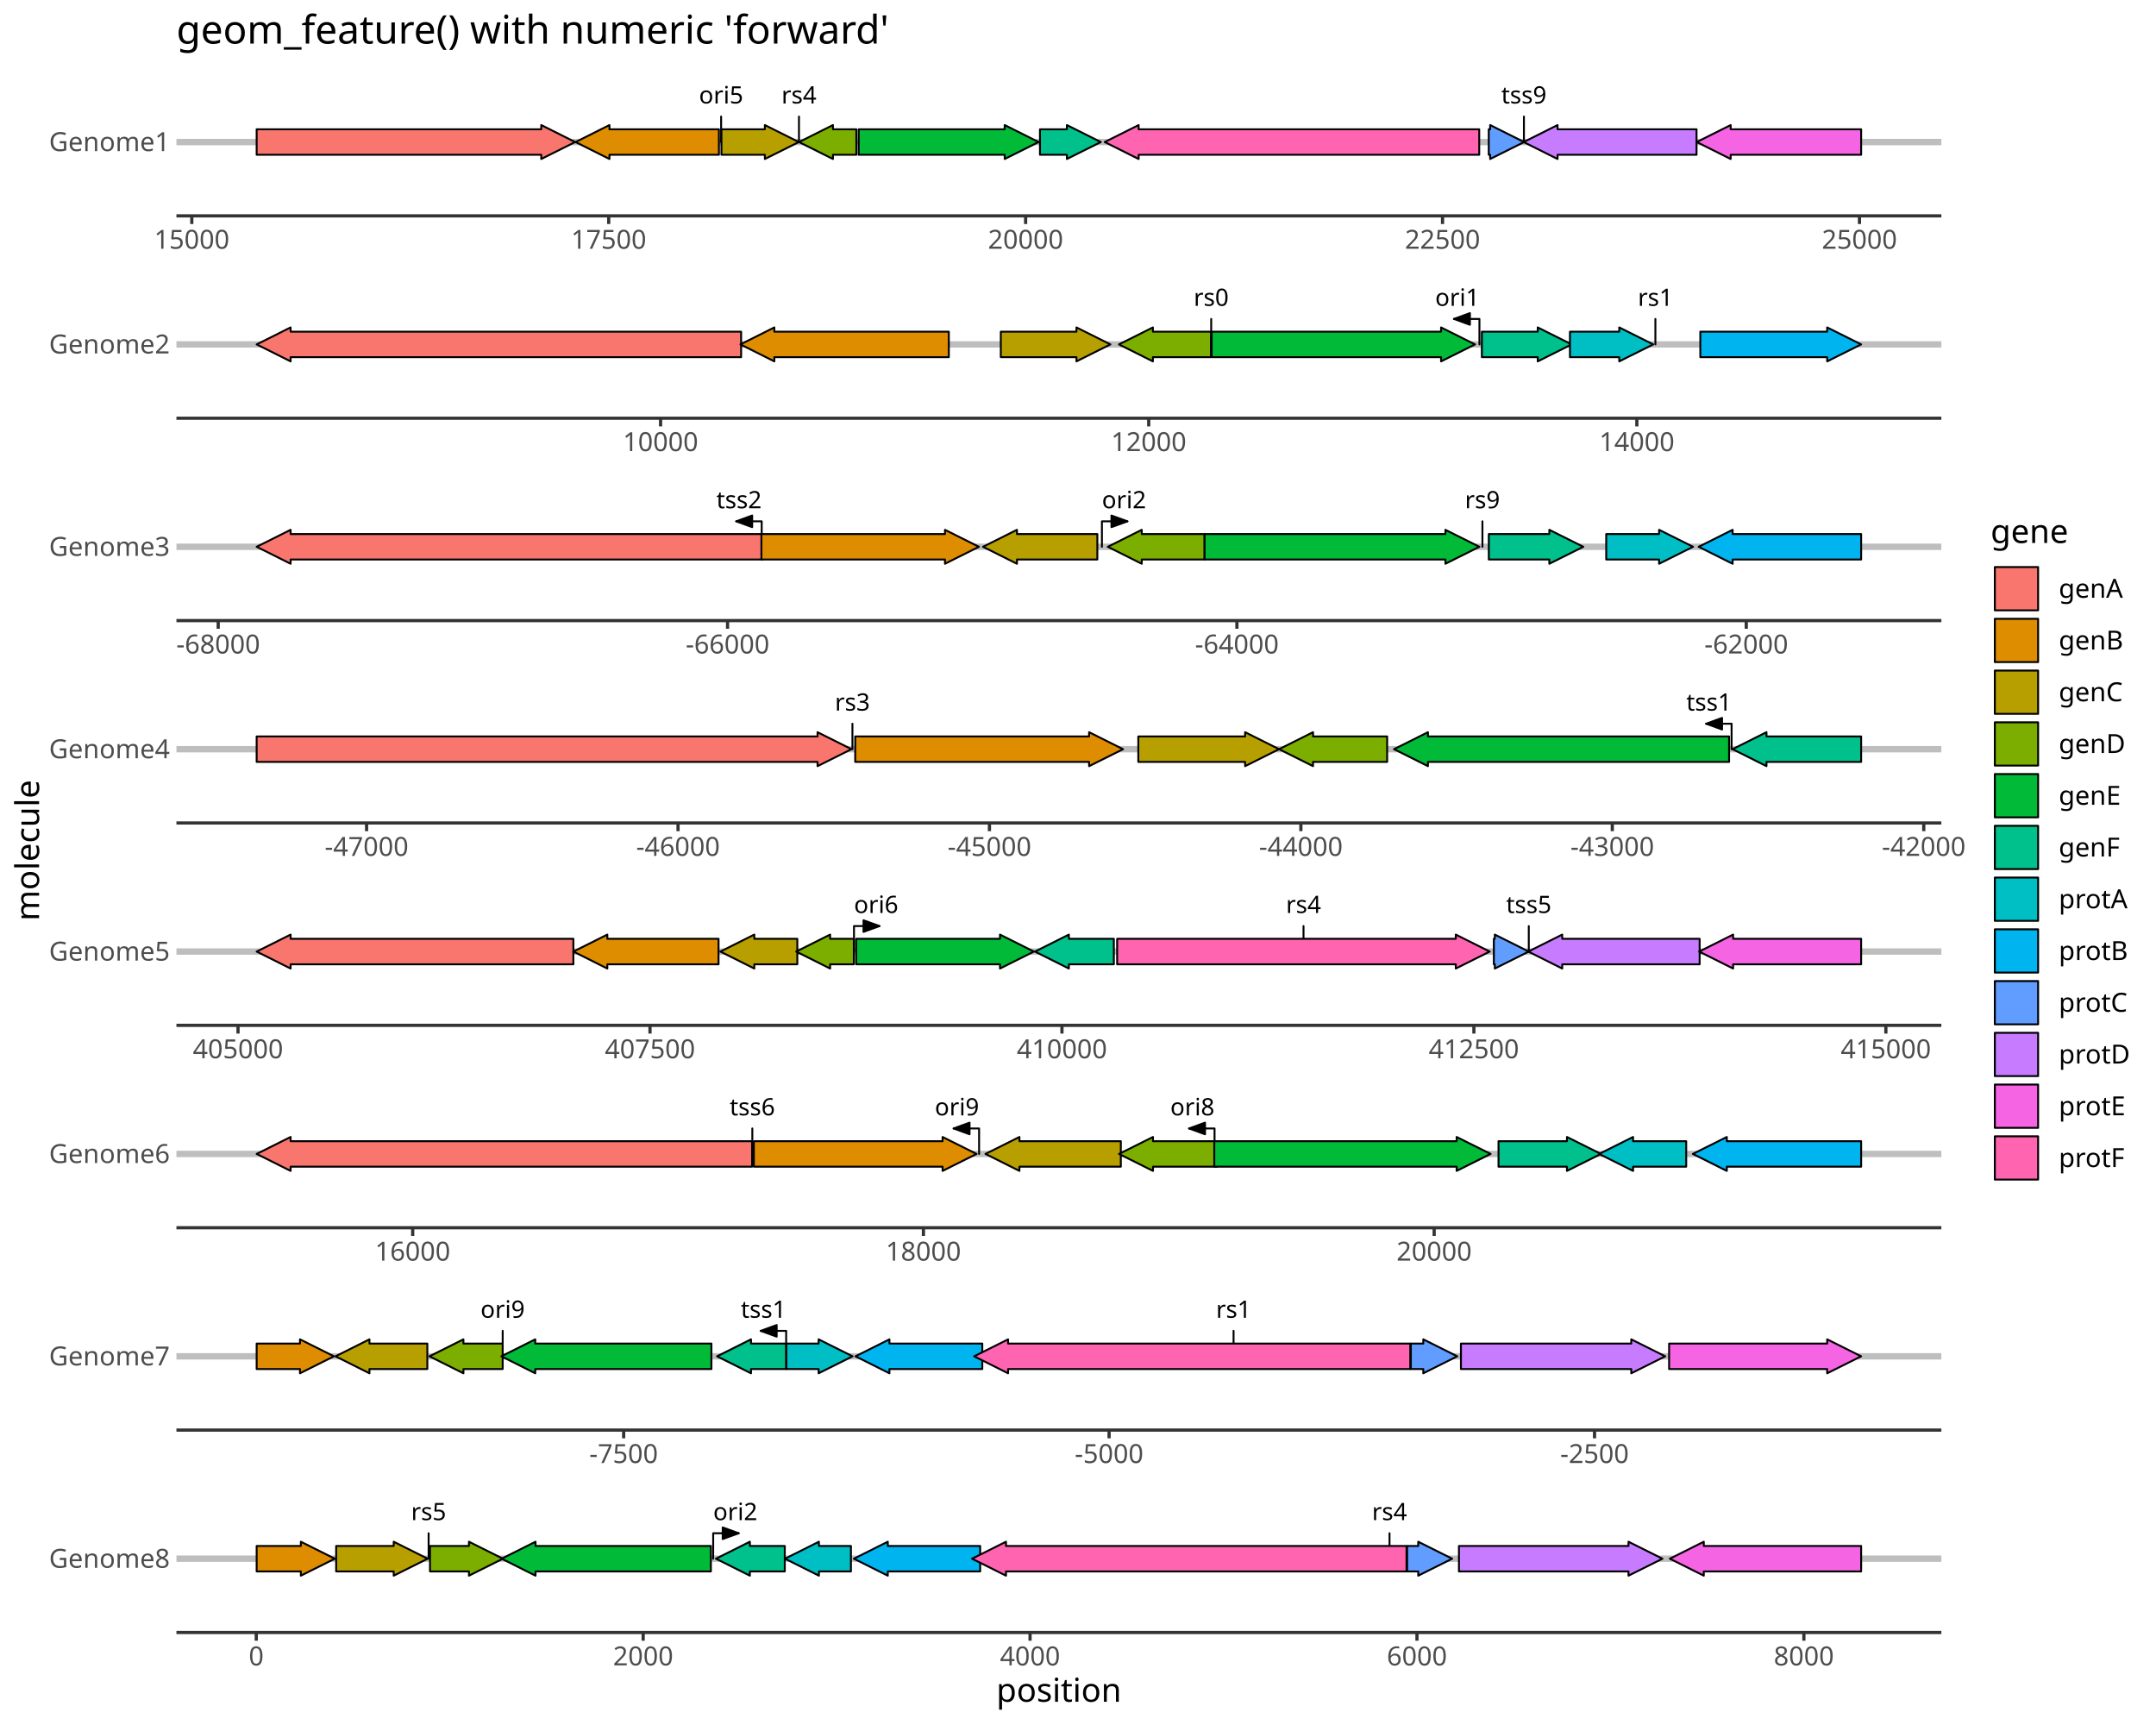
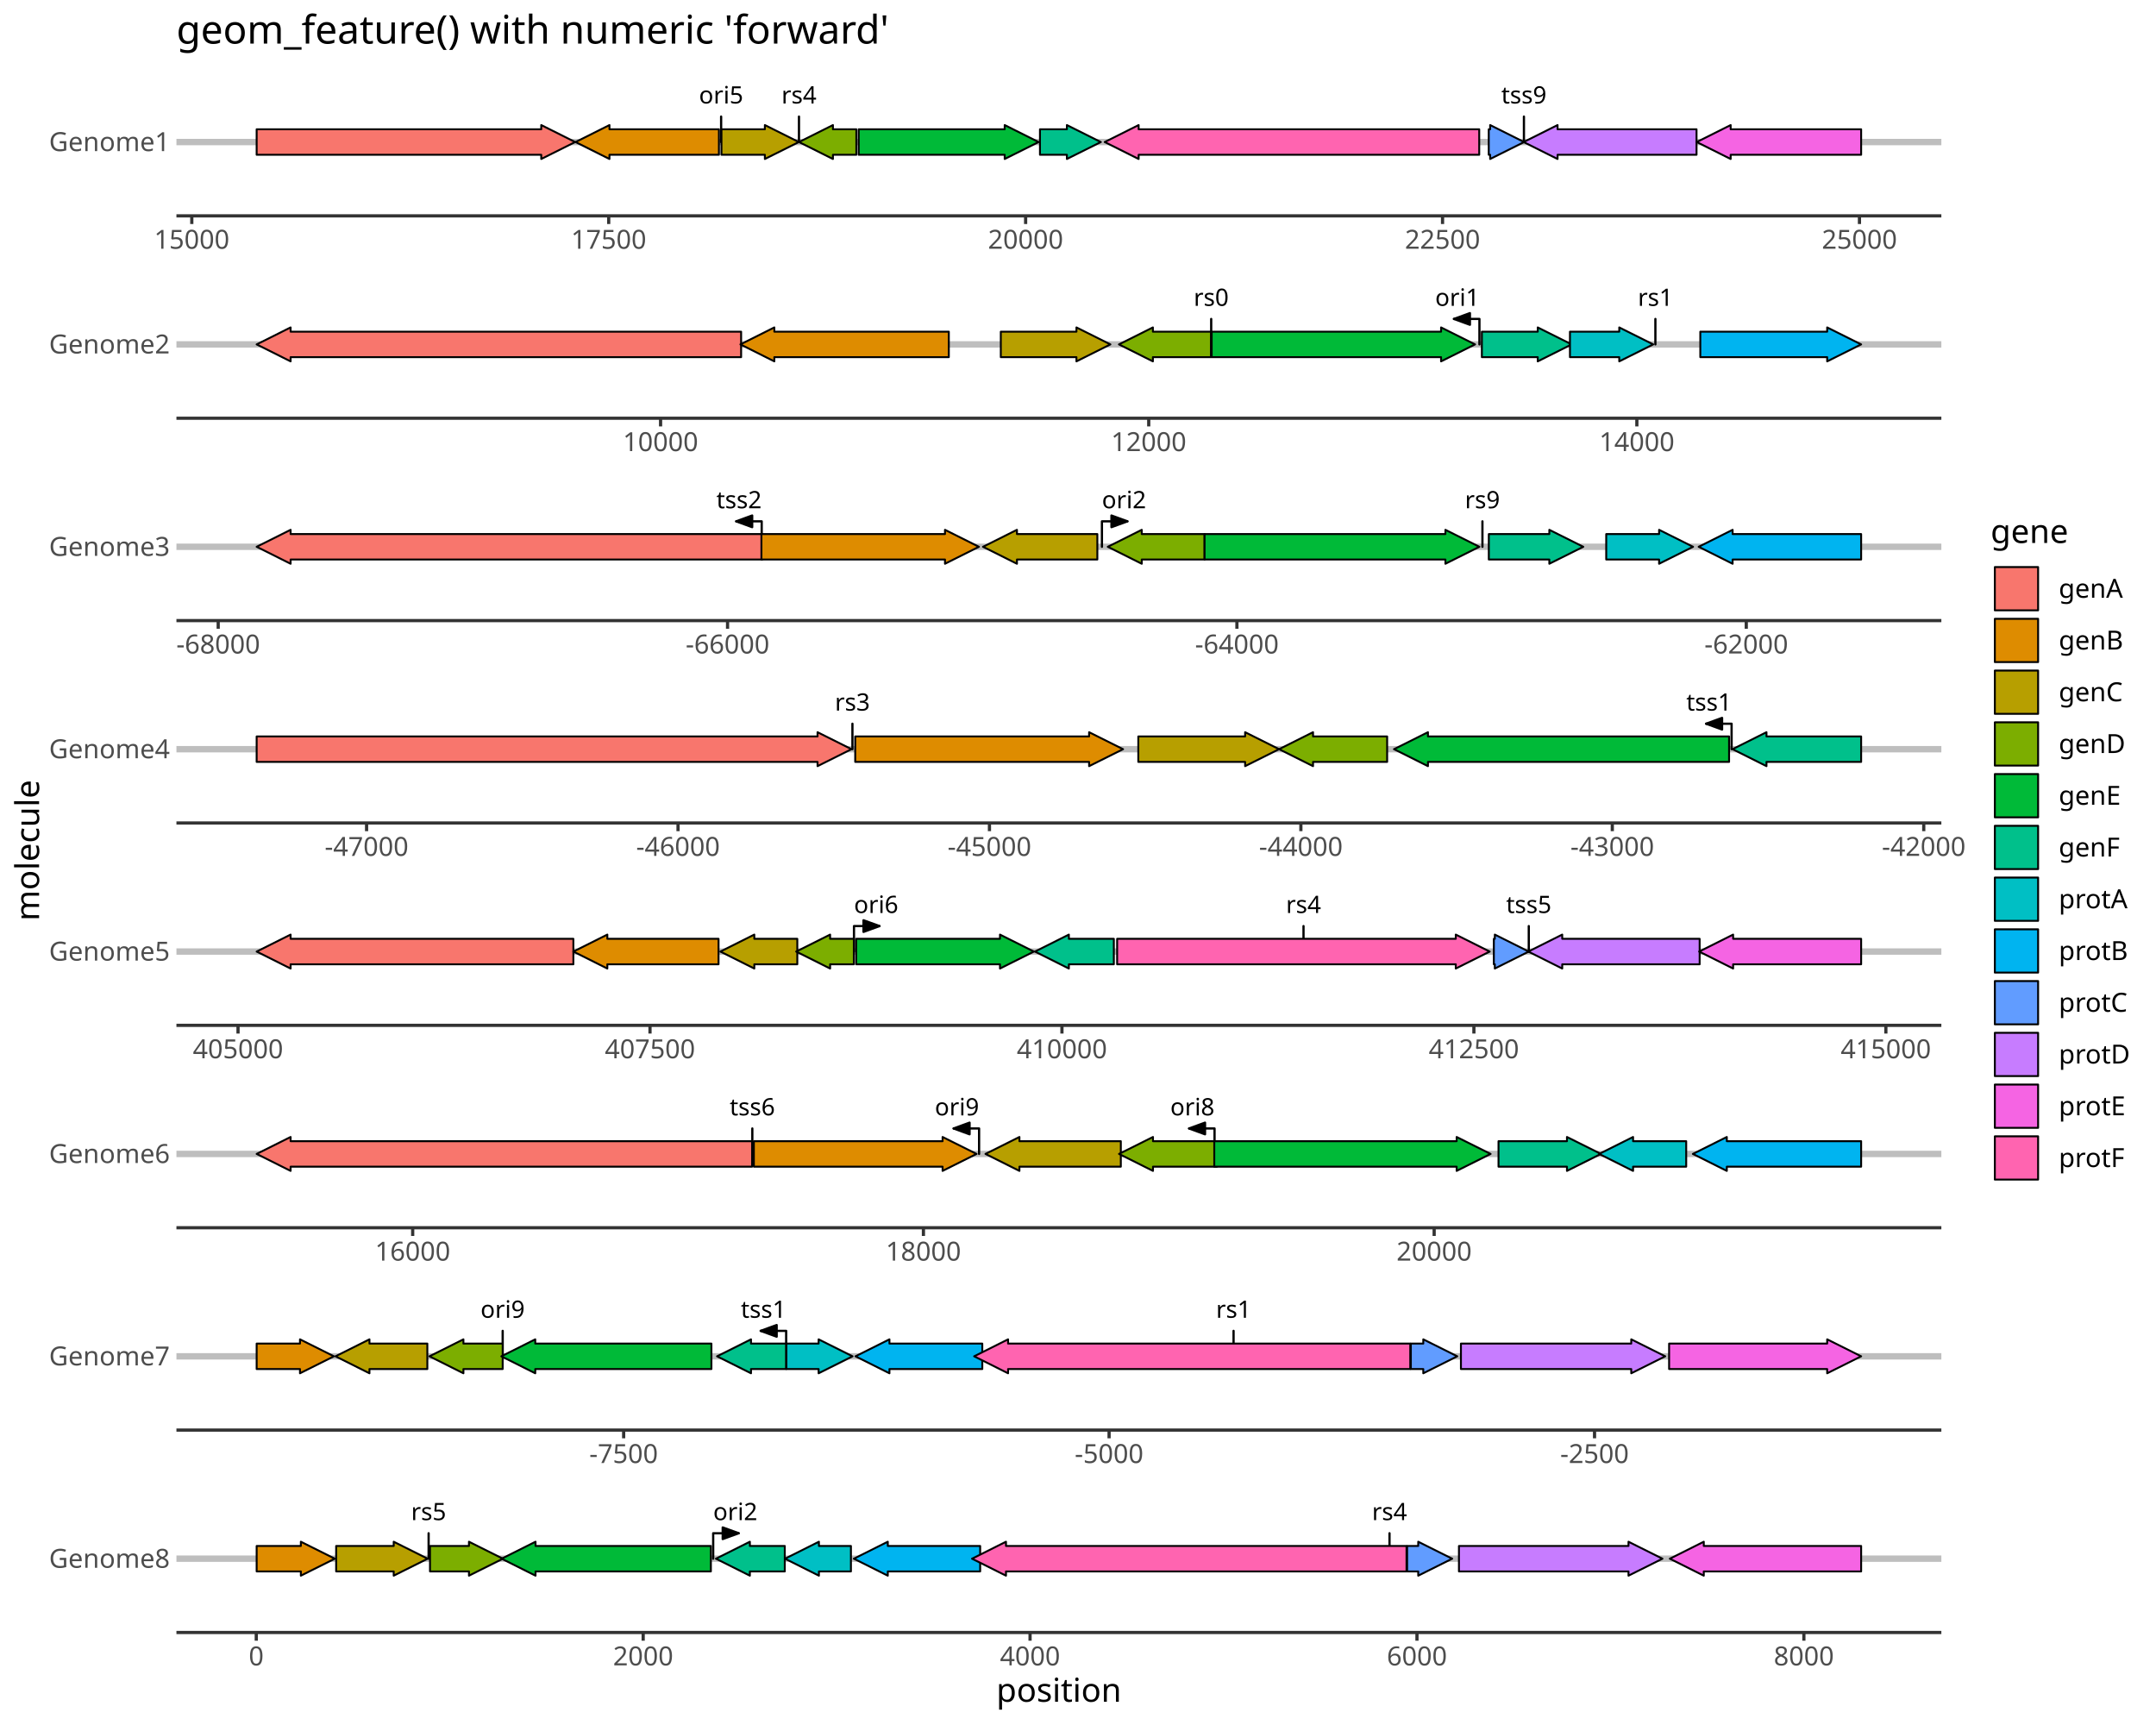
<svg xmlns="http://www.w3.org/2000/svg" class="svglite" data-engine-version="2.0" width="720.00pt" height="576.00pt" viewBox="0 0 720.00 576.00">
  <defs>
    <style type="text/css">
    .svglite line, .svglite polyline, .svglite polygon, .svglite path, .svglite rect, .svglite circle {
      fill: none;
      stroke: #000000;
      stroke-linecap: round;
      stroke-linejoin: round;
      stroke-miterlimit: 10.00;
    }
  </style>
  </defs>
  <rect width="100%" height="100%" style="stroke: none; fill: #FFFFFF;" />
  <defs>
    <clipPath id="cpMC4wMHw3MjAuMDB8MC4wMHw1NzYuMDA=">
      <rect x="0.00" y="0.00" width="720.00" height="576.00" />
    </clipPath>
  </defs>
  <g clip-path="url(#cpMC4wMHw3MjAuMDB8MC4wMHw1NzYuMDA=)">
    <rect x="0.00" y="0.00" width="720.00" height="576.00" style="stroke-width: 1.07; stroke: #FFFFFF; fill: #FFFFFF;" />
  </g>
  <defs>
    <clipPath id="cpNTguOTJ8NjQ4LjMyfDIyLjc4fDcyLjA3">
      <rect x="58.92" y="22.78" width="589.40" height="49.28" />
    </clipPath>
  </defs>
  <g clip-path="url(#cpNTguOTJ8NjQ4LjMyfDIyLjc4fDcyLjA3)">
    <polyline points="58.92,47.43 648.32,47.43 " style="stroke-width: 2.13; stroke: #BEBEBE; stroke-linecap: butt;" />
-     <polyline points="508.92,47.43 508.92,38.92 " style="stroke-width: 0.64;" />
-     <polyline points="266.82,47.43 266.82,38.92 " style="stroke-width: 0.64;" />
-     <polyline points="240.82,47.43 240.82,38.92 " style="stroke-width: 0.64;" />
+     <polyline points="508.92,47.43 508.92,38.92 " style="stroke-width: 0.75;" />
+     <polyline points="266.82,47.43 266.82,38.92 " style="stroke-width: 0.75;" />
+     <polyline points="240.82,47.43 240.82,38.92 " style="stroke-width: 0.75;" />
    <text x="508.92" y="34.55" text-anchor="middle" style="font-size: 8.00px; font-family: sans;" textLength="14.68px" lengthAdjust="spacingAndGlyphs">tss9</text>
    <text x="266.82" y="34.55" text-anchor="middle" style="font-size: 8.00px; font-family: sans;" textLength="11.12px" lengthAdjust="spacingAndGlyphs">rs4</text>
    <text x="240.82" y="34.55" text-anchor="middle" style="font-size: 8.00px; font-family: sans;" textLength="13.34px" lengthAdjust="spacingAndGlyphs">ori5</text>
    <polygon points="85.71,43.17 85.71,51.68 180.75,51.68 180.75,53.09 192.08,47.43 180.75,41.76 180.75,43.17 " style="stroke-width: 0.64; fill: #F8766D;" />
    <polygon points="240.09,43.17 240.09,51.68 203.53,51.68 203.53,53.09 192.20,47.43 203.53,41.76 203.53,43.17 " style="stroke-width: 0.64; fill: #DE8C00;" />
    <polygon points="240.93,43.17 240.93,51.68 255.43,51.68 255.43,53.09 266.77,47.43 255.43,41.76 255.43,43.17 " style="stroke-width: 0.64; fill: #B79F00;" />
    <polygon points="285.98,43.17 285.98,51.68 278.16,51.68 278.16,53.09 266.82,47.43 278.16,41.76 278.16,43.17 " style="stroke-width: 0.64; fill: #7CAE00;" />
    <polygon points="286.76,43.17 286.76,51.68 335.52,51.68 335.52,53.09 346.85,47.43 335.52,41.76 335.52,43.17 " style="stroke-width: 0.64; fill: #00BA38;" />
    <polygon points="347.30,43.17 347.30,51.68 356.29,51.68 356.29,53.09 367.63,47.43 356.29,41.76 356.29,43.17 " style="stroke-width: 0.64; fill: #00C08B;" />
    <polygon points="497.17,43.17 497.17,51.68 497.64,51.68 497.64,53.09 508.98,47.43 497.64,41.76 497.64,43.17 " style="stroke-width: 0.64; fill: #619CFF;" />
    <polygon points="566.56,43.17 566.56,51.68 520.15,51.68 520.15,53.09 508.81,47.43 520.15,41.76 520.15,43.17 " style="stroke-width: 0.64; fill: #C77CFF;" />
    <polygon points="621.53,43.17 621.53,51.68 577.96,51.68 577.96,53.09 566.62,47.43 577.96,41.76 577.96,43.17 " style="stroke-width: 0.64; fill: #F564E3;" />
    <polygon points="493.99,43.17 493.99,51.68 380.25,51.68 380.25,53.09 368.91,47.43 380.25,41.76 380.25,43.17 " style="stroke-width: 0.64; fill: #FF64B0;" />
  </g>
  <g clip-path="url(#cpMC4wMHw3MjAuMDB8MC4wMHw1NzYuMDA=)">
</g>
  <defs>
    <clipPath id="cpNTguOTJ8NjQ4LjMyfDkwLjM2fDEzOS42NQ==">
      <rect x="58.92" y="90.36" width="589.40" height="49.28" />
    </clipPath>
  </defs>
  <g clip-path="url(#cpNTguOTJ8NjQ4LjMyfDkwLjM2fDEzOS42NQ==)">
    <polyline points="58.92,115.00 648.32,115.00 " style="stroke-width: 2.13; stroke: #BEBEBE; stroke-linecap: butt;" />
-     <polyline points="404.48,115.00 404.48,106.50 " style="stroke-width: 0.64;" />
-     <polyline points="552.82,115.00 552.82,106.50 " style="stroke-width: 0.64;" />
-     <polyline points="494.06,115.00 494.06,106.50 485.55,106.50 " style="stroke-width: 0.64;" />
-     <polygon points="490.88,104.56 485.55,106.50 490.88,108.44 " style="stroke-width: 0.64; fill: #000000;" />
+     <polyline points="404.48,115.00 404.48,106.50 " style="stroke-width: 0.75;" />
+     <polyline points="552.82,115.00 552.82,106.50 " style="stroke-width: 0.75;" />
+     <polyline points="494.06,115.00 494.06,106.50 485.55,106.50 " style="stroke-width: 0.75;" />
+     <polygon points="490.88,104.56 485.55,106.50 490.88,108.44 " style="stroke-width: 0.75; fill: #000000;" />
    <text x="404.48" y="102.13" text-anchor="middle" style="font-size: 8.00px; font-family: sans;" textLength="11.12px" lengthAdjust="spacingAndGlyphs">rs0</text>
    <text x="552.82" y="102.13" text-anchor="middle" style="font-size: 8.00px; font-family: sans;" textLength="11.12px" lengthAdjust="spacingAndGlyphs">rs1</text>
    <text x="494.06" y="102.13" text-anchor="end" style="font-size: 8.00px; font-family: sans;" textLength="13.34px" lengthAdjust="spacingAndGlyphs">ori1</text>
    <polygon points="247.50,110.75 247.50,119.26 97.05,119.26 97.05,120.67 85.71,115.00 97.05,109.33 97.05,110.75 " style="stroke-width: 0.64; fill: #F8766D;" />
    <polygon points="316.86,110.75 316.86,119.26 258.59,119.26 258.59,120.67 247.26,115.00 258.59,109.33 258.59,110.75 " style="stroke-width: 0.64; fill: #DE8C00;" />
    <polygon points="334.22,110.75 334.22,119.26 359.48,119.26 359.48,120.67 370.82,115.00 359.48,109.33 359.48,110.75 " style="stroke-width: 0.64; fill: #B79F00;" />
    <polygon points="404.40,110.75 404.40,119.26 385.01,119.26 385.01,120.67 373.67,115.00 385.01,109.33 385.01,110.75 " style="stroke-width: 0.64; fill: #7CAE00;" />
    <polygon points="404.64,110.75 404.64,119.26 481.25,119.26 481.25,120.67 492.59,115.00 481.25,109.33 481.25,110.75 " style="stroke-width: 0.64; fill: #00BA38;" />
    <polygon points="494.87,110.75 494.87,119.26 513.53,119.26 513.53,120.67 524.86,115.00 513.53,109.33 513.53,110.75 " style="stroke-width: 0.64; fill: #00C08B;" />
    <polygon points="524.29,110.75 524.29,119.26 540.75,119.26 540.75,120.67 552.09,115.00 540.75,109.33 540.75,110.75 " style="stroke-width: 0.64; fill: #00BFC4;" />
    <polygon points="567.82,110.75 567.82,119.26 610.19,119.26 610.19,120.67 621.53,115.00 610.19,109.33 610.19,110.75 " style="stroke-width: 0.64; fill: #00B4F0;" />
  </g>
  <g clip-path="url(#cpMC4wMHw3MjAuMDB8MC4wMHw1NzYuMDA=)">
</g>
  <defs>
    <clipPath id="cpNTguOTJ8NjQ4LjMyfDE1Ny45NHwyMDcuMjI=">
      <rect x="58.92" y="157.94" width="589.40" height="49.28" />
    </clipPath>
  </defs>
  <g clip-path="url(#cpNTguOTJ8NjQ4LjMyfDE1Ny45NHwyMDcuMjI=)">
    <polyline points="58.92,182.58 648.32,182.58 " style="stroke-width: 2.13; stroke: #BEBEBE; stroke-linecap: butt;" />
-     <polyline points="495.06,182.58 495.06,174.08 " style="stroke-width: 0.64;" />
-     <polyline points="254.37,182.58 254.37,174.08 245.86,174.08 " style="stroke-width: 0.64;" />
-     <polygon points="251.19,172.14 245.86,174.08 251.19,176.02 " style="stroke-width: 0.64; fill: #000000;" />
-     <polyline points="367.99,182.58 367.99,174.08 376.50,174.08 " style="stroke-width: 0.64;" />
-     <polygon points="371.17,176.02 376.50,174.08 371.17,172.14 " style="stroke-width: 0.64; fill: #000000;" />
+     <polyline points="495.06,182.58 495.06,174.08 " style="stroke-width: 0.75;" />
+     <polyline points="254.37,182.58 254.37,174.08 245.86,174.08 " style="stroke-width: 0.75;" />
+     <polygon points="251.19,172.14 245.86,174.08 251.19,176.02 " style="stroke-width: 0.75; fill: #000000;" />
+     <polyline points="367.99,182.58 367.99,174.08 376.50,174.08 " style="stroke-width: 0.75;" />
+     <polygon points="371.17,176.02 376.50,174.08 371.17,172.14 " style="stroke-width: 0.75; fill: #000000;" />
    <text x="495.06" y="169.71" text-anchor="middle" style="font-size: 8.00px; font-family: sans;" textLength="11.12px" lengthAdjust="spacingAndGlyphs">rs9</text>
    <text x="254.37" y="169.71" text-anchor="end" style="font-size: 8.00px; font-family: sans;" textLength="14.68px" lengthAdjust="spacingAndGlyphs">tss2</text>
    <text x="367.99" y="169.71" style="font-size: 8.00px; font-family: sans;" textLength="13.34px" lengthAdjust="spacingAndGlyphs">ori2</text>
    <polygon points="254.54,178.33 254.54,186.83 97.05,186.83 97.05,188.25 85.71,182.58 97.05,176.91 97.05,178.33 " style="stroke-width: 0.64; fill: #F8766D;" />
    <polygon points="254.28,178.33 254.28,186.83 315.58,186.83 315.58,188.25 326.91,182.58 315.58,176.91 315.58,178.33 " style="stroke-width: 0.64; fill: #DE8C00;" />
    <polygon points="366.46,178.33 366.46,186.83 339.61,186.83 339.61,188.25 328.28,182.58 339.61,176.91 339.61,178.33 " style="stroke-width: 0.64; fill: #B79F00;" />
    <polygon points="402.27,178.33 402.27,186.83 381.29,186.83 381.29,188.25 369.95,182.58 381.29,176.91 381.29,178.33 " style="stroke-width: 0.64; fill: #7CAE00;" />
    <polygon points="402.27,178.33 402.27,186.83 482.70,186.83 482.70,188.25 494.04,182.58 482.70,176.91 482.70,178.33 " style="stroke-width: 0.64; fill: #00BA38;" />
    <polygon points="497.19,178.33 497.19,186.83 517.40,186.83 517.40,188.25 528.74,182.58 517.40,176.91 517.40,178.33 " style="stroke-width: 0.64; fill: #00C08B;" />
    <polygon points="536.40,178.33 536.40,186.83 554.06,186.83 554.06,188.25 565.40,182.58 554.06,176.91 554.06,178.33 " style="stroke-width: 0.64; fill: #00BFC4;" />
    <polygon points="621.53,178.33 621.53,186.83 578.61,186.83 578.61,188.25 567.27,182.58 578.61,176.91 578.61,178.33 " style="stroke-width: 0.64; fill: #00B4F0;" />
  </g>
  <g clip-path="url(#cpMC4wMHw3MjAuMDB8MC4wMHw1NzYuMDA=)">
</g>
  <defs>
    <clipPath id="cpNTguOTJ8NjQ4LjMyfDIyNS41MnwyNzQuODA=">
      <rect x="58.92" y="225.52" width="589.40" height="49.28" />
    </clipPath>
  </defs>
  <g clip-path="url(#cpNTguOTJ8NjQ4LjMyfDIyNS41MnwyNzQuODA=)">
    <polyline points="58.92,250.16 648.32,250.16 " style="stroke-width: 2.13; stroke: #BEBEBE; stroke-linecap: butt;" />
-     <polyline points="578.27,250.16 578.27,241.66 569.76,241.66 " style="stroke-width: 0.64;" />
-     <polygon points="575.09,239.72 569.76,241.66 575.09,243.59 " style="stroke-width: 0.64; fill: #000000;" />
-     <polyline points="284.67,250.16 284.67,241.66 " style="stroke-width: 0.64;" />
+     <polyline points="578.27,250.16 578.27,241.66 569.76,241.66 " style="stroke-width: 0.75;" />
+     <polygon points="575.09,239.72 569.76,241.66 575.09,243.59 " style="stroke-width: 0.75; fill: #000000;" />
+     <polyline points="284.67,250.16 284.67,241.66 " style="stroke-width: 0.75;" />
    <text x="578.27" y="237.28" text-anchor="end" style="font-size: 8.00px; font-family: sans;" textLength="14.68px" lengthAdjust="spacingAndGlyphs">tss1</text>
    <text x="284.67" y="237.28" text-anchor="middle" style="font-size: 8.00px; font-family: sans;" textLength="11.12px" lengthAdjust="spacingAndGlyphs">rs3</text>
    <polygon points="85.71,245.91 85.71,254.41 273.02,254.41 273.02,255.83 284.36,250.16 273.02,244.49 273.02,245.91 " style="stroke-width: 0.64; fill: #F8766D;" />
    <polygon points="285.60,245.91 285.60,254.41 363.71,254.41 363.71,255.83 375.05,250.16 363.71,244.49 363.71,245.91 " style="stroke-width: 0.64; fill: #DE8C00;" />
    <polygon points="380.14,245.91 380.14,254.41 415.81,254.41 415.81,255.83 427.15,250.16 415.81,244.49 415.81,245.91 " style="stroke-width: 0.64; fill: #B79F00;" />
    <polygon points="463.24,245.91 463.24,254.41 438.49,254.41 438.49,255.83 427.15,250.16 438.49,244.49 438.49,245.91 " style="stroke-width: 0.64; fill: #7CAE00;" />
    <polygon points="577.43,245.91 577.43,254.41 476.87,254.41 476.87,255.83 465.53,250.16 476.87,244.49 476.87,245.91 " style="stroke-width: 0.64; fill: #00BA38;" />
    <polygon points="621.53,245.91 621.53,254.41 589.92,254.41 589.92,255.83 578.58,250.16 589.92,244.49 589.92,245.91 " style="stroke-width: 0.64; fill: #00C08B;" />
  </g>
  <g clip-path="url(#cpMC4wMHw3MjAuMDB8MC4wMHw1NzYuMDA=)">
</g>
  <defs>
    <clipPath id="cpNTguOTJ8NjQ4LjMyfDI5My4wOXwzNDIuMzg=">
      <rect x="58.92" y="293.09" width="589.40" height="49.28" />
    </clipPath>
  </defs>
  <g clip-path="url(#cpNTguOTJ8NjQ4LjMyfDI5My4wOXwzNDIuMzg=)">
    <polyline points="58.92,317.74 648.32,317.74 " style="stroke-width: 2.13; stroke: #BEBEBE; stroke-linecap: butt;" />
-     <polyline points="435.31,317.74 435.31,309.23 " style="stroke-width: 0.64;" />
-     <polyline points="510.54,317.74 510.54,309.23 " style="stroke-width: 0.64;" />
-     <polyline points="285.19,317.74 285.19,309.23 293.70,309.23 " style="stroke-width: 0.64;" />
-     <polygon points="288.37,311.17 293.70,309.23 288.37,307.29 " style="stroke-width: 0.64; fill: #000000;" />
+     <polyline points="435.31,317.74 435.31,309.23 " style="stroke-width: 0.75;" />
+     <polyline points="510.54,317.74 510.54,309.23 " style="stroke-width: 0.75;" />
+     <polyline points="285.19,317.74 285.19,309.23 293.70,309.23 " style="stroke-width: 0.75;" />
+     <polygon points="288.37,311.17 293.70,309.23 288.37,307.29 " style="stroke-width: 0.75; fill: #000000;" />
    <text x="435.31" y="304.86" text-anchor="middle" style="font-size: 8.00px; font-family: sans;" textLength="11.12px" lengthAdjust="spacingAndGlyphs">rs4</text>
    <text x="510.54" y="304.86" text-anchor="middle" style="font-size: 8.00px; font-family: sans;" textLength="14.68px" lengthAdjust="spacingAndGlyphs">tss5</text>
    <text x="285.19" y="304.86" style="font-size: 8.00px; font-family: sans;" textLength="13.34px" lengthAdjust="spacingAndGlyphs">ori6</text>
    <polygon points="191.48,313.48 191.48,321.99 97.05,321.99 97.05,323.41 85.71,317.74 97.05,312.07 97.05,313.48 " style="stroke-width: 0.64; fill: #F8766D;" />
    <polygon points="239.96,313.48 239.96,321.99 202.82,321.99 202.82,323.41 191.48,317.74 202.82,312.07 202.82,313.48 " style="stroke-width: 0.64; fill: #DE8C00;" />
    <polygon points="266.26,313.48 266.26,321.99 251.90,321.99 251.90,323.41 240.56,317.74 251.90,312.07 251.90,313.48 " style="stroke-width: 0.64; fill: #B79F00;" />
    <polygon points="285.14,313.48 285.14,321.99 277.22,321.99 277.22,323.41 265.88,317.74 277.22,312.07 277.22,313.48 " style="stroke-width: 0.64; fill: #7CAE00;" />
    <polygon points="285.91,313.48 285.91,321.99 333.95,321.99 333.95,323.41 345.28,317.74 333.95,312.07 333.95,313.48 " style="stroke-width: 0.64; fill: #00BA38;" />
    <polygon points="371.97,313.48 371.97,321.99 356.95,321.99 356.95,323.41 345.61,317.74 356.95,312.07 356.95,313.48 " style="stroke-width: 0.64; fill: #00C08B;" />
    <polygon points="498.87,313.48 498.87,321.99 499.20,321.99 499.20,323.41 510.54,317.74 499.20,312.07 499.20,313.48 " style="stroke-width: 0.64; fill: #619CFF;" />
    <polygon points="567.60,313.48 567.60,321.99 521.71,321.99 521.71,323.41 510.37,317.74 521.71,312.07 521.71,313.48 " style="stroke-width: 0.64; fill: #C77CFF;" />
    <polygon points="621.53,313.48 621.53,321.99 578.78,321.99 578.78,323.41 567.44,317.74 578.78,312.07 578.78,313.48 " style="stroke-width: 0.64; fill: #F564E3;" />
    <polygon points="373.07,313.48 373.07,321.99 486.16,321.99 486.16,323.41 497.49,317.74 486.16,312.07 486.16,313.48 " style="stroke-width: 0.64; fill: #FF64B0;" />
  </g>
  <g clip-path="url(#cpMC4wMHw3MjAuMDB8MC4wMHw1NzYuMDA=)">
</g>
  <defs>
    <clipPath id="cpNTguOTJ8NjQ4LjMyfDM2MC42N3w0MDkuOTY=">
      <rect x="58.92" y="360.67" width="589.40" height="49.28" />
    </clipPath>
  </defs>
  <g clip-path="url(#cpNTguOTJ8NjQ4LjMyfDM2MC42N3w0MDkuOTY=)">
    <polyline points="58.92,385.31 648.32,385.31 " style="stroke-width: 2.13; stroke: #BEBEBE; stroke-linecap: butt;" />
-     <polyline points="405.60,385.31 405.60,376.81 397.10,376.81 " style="stroke-width: 0.64;" />
-     <polygon points="402.42,374.87 397.10,376.81 402.42,378.75 " style="stroke-width: 0.64; fill: #000000;" />
-     <polyline points="251.24,385.31 251.24,376.81 " style="stroke-width: 0.64;" />
-     <polyline points="326.97,385.31 326.97,376.81 318.47,376.81 " style="stroke-width: 0.64;" />
-     <polygon points="323.79,374.87 318.47,376.81 323.79,378.75 " style="stroke-width: 0.64; fill: #000000;" />
+     <polyline points="405.60,385.31 405.60,376.81 397.10,376.81 " style="stroke-width: 0.75;" />
+     <polygon points="402.42,374.87 397.10,376.81 402.42,378.75 " style="stroke-width: 0.75; fill: #000000;" />
+     <polyline points="251.24,385.31 251.24,376.81 " style="stroke-width: 0.75;" />
+     <polyline points="326.97,385.31 326.97,376.81 318.47,376.81 " style="stroke-width: 0.75;" />
+     <polygon points="323.79,374.87 318.47,376.81 323.79,378.75 " style="stroke-width: 0.75; fill: #000000;" />
    <text x="405.60" y="372.44" text-anchor="end" style="font-size: 8.00px; font-family: sans;" textLength="13.34px" lengthAdjust="spacingAndGlyphs">ori8</text>
    <text x="251.24" y="372.44" text-anchor="middle" style="font-size: 8.00px; font-family: sans;" textLength="14.68px" lengthAdjust="spacingAndGlyphs">tss6</text>
    <text x="326.97" y="372.44" text-anchor="end" style="font-size: 8.00px; font-family: sans;" textLength="13.34px" lengthAdjust="spacingAndGlyphs">ori9</text>
    <polygon points="251.16,381.06 251.16,389.57 97.05,389.57 97.05,390.98 85.71,385.31 97.05,379.65 97.05,381.06 " style="stroke-width: 0.64; fill: #F8766D;" />
    <polygon points="251.75,381.06 251.75,389.57 314.78,389.57 314.78,390.98 326.12,385.31 314.78,379.65 314.78,381.06 " style="stroke-width: 0.64; fill: #DE8C00;" />
    <polygon points="374.30,381.06 374.30,389.57 340.44,389.57 340.44,390.98 329.10,385.31 340.44,379.65 340.44,381.06 " style="stroke-width: 0.64; fill: #B79F00;" />
    <polygon points="406.37,381.06 406.37,389.57 385.04,389.57 385.04,390.98 373.70,385.31 385.04,379.65 385.04,381.06 " style="stroke-width: 0.64; fill: #7CAE00;" />
    <polygon points="405.51,381.06 405.51,389.57 486.45,389.57 486.45,390.98 497.79,385.31 486.45,379.65 486.45,381.06 " style="stroke-width: 0.64; fill: #00BA38;" />
    <polygon points="500.43,381.06 500.43,389.57 523.29,389.57 523.29,390.98 534.63,385.31 523.29,379.65 523.29,381.06 " style="stroke-width: 0.64; fill: #00C08B;" />
    <polygon points="563.11,381.06 563.11,389.57 545.37,389.57 545.37,390.98 534.03,385.31 545.37,379.65 545.37,381.06 " style="stroke-width: 0.64; fill: #00BFC4;" />
    <polygon points="621.53,381.06 621.53,389.57 576.67,389.57 576.67,390.98 565.33,385.31 576.67,379.65 576.67,381.06 " style="stroke-width: 0.64; fill: #00B4F0;" />
  </g>
  <g clip-path="url(#cpMC4wMHw3MjAuMDB8MC4wMHw1NzYuMDA=)">
</g>
  <defs>
    <clipPath id="cpNTguOTJ8NjQ4LjMyfDQyOC4yNXw0NzcuNTM=">
      <rect x="58.92" y="428.25" width="589.40" height="49.28" />
    </clipPath>
  </defs>
  <g clip-path="url(#cpNTguOTJ8NjQ4LjMyfDQyOC4yNXw0NzcuNTM=)">
    <polyline points="58.92,452.89 648.32,452.89 " style="stroke-width: 2.13; stroke: #BEBEBE; stroke-linecap: butt;" />
-     <polyline points="167.87,452.89 167.87,444.39 " style="stroke-width: 0.64;" />
-     <polyline points="411.95,452.89 411.95,444.39 " style="stroke-width: 0.64;" />
-     <polyline points="262.54,452.89 262.54,444.39 254.04,444.39 " style="stroke-width: 0.64;" />
-     <polygon points="259.37,442.45 254.04,444.39 259.37,446.33 " style="stroke-width: 0.64; fill: #000000;" />
+     <polyline points="167.87,452.89 167.87,444.39 " style="stroke-width: 0.75;" />
+     <polyline points="411.95,452.89 411.95,444.39 " style="stroke-width: 0.75;" />
+     <polyline points="262.54,452.89 262.54,444.39 254.04,444.39 " style="stroke-width: 0.75;" />
+     <polygon points="259.37,442.45 254.04,444.39 259.37,446.33 " style="stroke-width: 0.75; fill: #000000;" />
    <text x="167.87" y="440.02" text-anchor="middle" style="font-size: 8.00px; font-family: sans;" textLength="13.34px" lengthAdjust="spacingAndGlyphs">ori9</text>
    <text x="411.95" y="440.02" text-anchor="middle" style="font-size: 8.00px; font-family: sans;" textLength="11.12px" lengthAdjust="spacingAndGlyphs">rs1</text>
    <text x="262.54" y="440.02" text-anchor="end" style="font-size: 8.00px; font-family: sans;" textLength="14.68px" lengthAdjust="spacingAndGlyphs">tss1</text>
    <polygon points="85.71,448.64 85.71,457.14 100.18,457.14 100.18,458.56 111.52,452.89 100.18,447.22 100.18,448.64 " style="stroke-width: 0.64; fill: #DE8C00;" />
    <polygon points="142.71,448.64 142.71,457.14 123.38,457.14 123.38,458.56 112.04,452.89 123.38,447.22 123.38,448.64 " style="stroke-width: 0.64; fill: #B79F00;" />
    <polygon points="167.87,448.64 167.87,457.14 154.76,457.14 154.76,458.56 143.42,452.89 154.76,447.22 154.76,448.64 " style="stroke-width: 0.64; fill: #7CAE00;" />
    <polygon points="237.58,448.64 237.58,457.14 178.75,457.14 178.75,458.56 167.42,452.89 178.75,447.22 178.75,448.64 " style="stroke-width: 0.64; fill: #00BA38;" />
    <polygon points="262.54,448.64 262.54,457.14 250.80,457.14 250.80,458.56 239.46,452.89 250.80,447.22 250.80,448.64 " style="stroke-width: 0.64; fill: #00C08B;" />
    <polygon points="262.61,448.64 262.61,457.14 273.38,457.14 273.38,458.56 284.72,452.89 273.38,447.22 273.38,448.64 " style="stroke-width: 0.64; fill: #00BFC4;" />
    <polygon points="328.04,448.64 328.04,457.14 297.03,457.14 297.03,458.56 285.69,452.89 297.03,447.22 297.03,448.64 " style="stroke-width: 0.64; fill: #00B4F0;" />
    <polygon points="471.15,448.64 471.15,457.14 475.31,457.14 475.31,458.56 486.65,452.89 475.31,447.22 475.31,448.64 " style="stroke-width: 0.64; fill: #619CFF;" />
    <polygon points="487.88,448.64 487.88,457.14 544.76,457.14 544.76,458.56 556.10,452.89 544.76,447.22 544.76,448.64 " style="stroke-width: 0.64; fill: #C77CFF;" />
    <polygon points="557.40,448.64 557.40,457.14 610.19,457.14 610.19,458.56 621.53,452.89 610.19,447.22 610.19,448.64 " style="stroke-width: 0.64; fill: #F564E3;" />
    <polygon points="470.96,448.64 470.96,457.14 336.65,457.14 336.65,458.56 325.32,452.89 336.65,447.22 336.65,448.64 " style="stroke-width: 0.64; fill: #FF64B0;" />
  </g>
  <g clip-path="url(#cpMC4wMHw3MjAuMDB8MC4wMHw1NzYuMDA=)">
</g>
  <defs>
    <clipPath id="cpNTguOTJ8NjQ4LjMyfDQ5NS44M3w1NDUuMTE=">
      <rect x="58.92" y="495.83" width="589.40" height="49.28" />
    </clipPath>
  </defs>
  <g clip-path="url(#cpNTguOTJ8NjQ4LjMyfDQ5NS44M3w1NDUuMTE=)">
    <polyline points="58.92,520.47 648.32,520.47 " style="stroke-width: 2.13; stroke: #BEBEBE; stroke-linecap: butt;" />
-     <polyline points="238.17,520.47 238.17,511.97 246.68,511.97 " style="stroke-width: 0.64;" />
-     <polygon points="241.35,513.91 246.68,511.97 241.35,510.03 " style="stroke-width: 0.64; fill: #000000;" />
-     <polyline points="143.14,520.47 143.14,511.97 " style="stroke-width: 0.64;" />
-     <polyline points="464.03,520.47 464.03,511.97 " style="stroke-width: 0.64;" />
+     <polyline points="238.17,520.47 238.17,511.97 246.68,511.97 " style="stroke-width: 0.75;" />
+     <polygon points="241.35,513.91 246.68,511.97 241.35,510.03 " style="stroke-width: 0.75; fill: #000000;" />
+     <polyline points="143.14,520.47 143.14,511.97 " style="stroke-width: 0.75;" />
+     <polyline points="464.03,520.47 464.03,511.97 " style="stroke-width: 0.75;" />
    <text x="238.17" y="507.59" style="font-size: 8.00px; font-family: sans;" textLength="13.34px" lengthAdjust="spacingAndGlyphs">ori2</text>
    <text x="143.14" y="507.59" text-anchor="middle" style="font-size: 8.00px; font-family: sans;" textLength="11.12px" lengthAdjust="spacingAndGlyphs">rs5</text>
    <text x="464.03" y="507.59" text-anchor="middle" style="font-size: 8.00px; font-family: sans;" textLength="11.12px" lengthAdjust="spacingAndGlyphs">rs4</text>
    <polygon points="85.71,516.22 85.71,524.72 100.47,524.72 100.47,526.14 111.81,520.47 100.47,514.80 100.47,516.22 " style="stroke-width: 0.64; fill: #DE8C00;" />
    <polygon points="112.26,516.22 112.26,524.72 131.48,524.72 131.48,526.14 142.82,520.47 131.48,514.80 131.48,516.22 " style="stroke-width: 0.64; fill: #B79F00;" />
    <polygon points="143.60,516.22 143.60,524.72 156.61,524.72 156.61,526.14 167.95,520.47 156.61,514.80 156.61,516.22 " style="stroke-width: 0.64; fill: #7CAE00;" />
    <polygon points="237.40,516.22 237.40,524.72 178.84,524.72 178.84,526.14 167.50,520.47 178.84,514.80 178.84,516.22 " style="stroke-width: 0.64; fill: #00BA38;" />
    <polygon points="262.08,516.22 262.08,524.72 250.42,524.72 250.42,526.14 239.08,520.47 250.42,514.80 250.42,516.22 " style="stroke-width: 0.64; fill: #00C08B;" />
    <polygon points="284.17,516.22 284.17,524.72 273.48,524.72 273.48,526.14 262.14,520.47 273.48,514.80 273.48,516.22 " style="stroke-width: 0.64; fill: #00BFC4;" />
    <polygon points="327.33,516.22 327.33,524.72 296.48,524.72 296.48,526.14 285.14,520.47 296.48,514.80 296.48,516.22 " style="stroke-width: 0.64; fill: #00B4F0;" />
    <polygon points="469.91,516.22 469.91,524.72 473.62,524.72 473.62,526.14 484.96,520.47 473.62,514.80 473.62,516.22 " style="stroke-width: 0.64; fill: #619CFF;" />
    <polygon points="487.22,516.22 487.22,524.72 543.84,524.72 543.84,526.14 555.18,520.47 543.84,514.80 543.84,516.22 " style="stroke-width: 0.64; fill: #C77CFF;" />
    <polygon points="621.53,516.22 621.53,524.72 568.98,524.72 568.98,526.14 557.64,520.47 568.98,514.80 568.98,516.22 " style="stroke-width: 0.64; fill: #F564E3;" />
    <polygon points="469.71,516.22 469.71,524.72 335.95,524.72 335.95,526.14 324.61,520.47 335.95,514.80 335.95,516.22 " style="stroke-width: 0.64; fill: #FF64B0;" />
  </g>
  <g clip-path="url(#cpMC4wMHw3MjAuMDB8MC4wMHw1NzYuMDA=)">
    <polyline points="58.92,545.11 648.32,545.11 " style="stroke-width: 1.07; stroke: #333333; stroke-linecap: butt;" />
    <polyline points="85.58,547.85 85.58,545.11 " style="stroke-width: 1.07; stroke: #333333; stroke-linecap: butt;" />
    <polyline points="214.79,547.85 214.79,545.11 " style="stroke-width: 1.07; stroke: #333333; stroke-linecap: butt;" />
    <polyline points="343.99,547.85 343.99,545.11 " style="stroke-width: 1.07; stroke: #333333; stroke-linecap: butt;" />
    <polyline points="473.20,547.85 473.20,545.11 " style="stroke-width: 1.07; stroke: #333333; stroke-linecap: butt;" />
    <polyline points="602.41,547.85 602.41,545.11 " style="stroke-width: 1.07; stroke: #333333; stroke-linecap: butt;" />
    <text x="85.58" y="556.10" text-anchor="middle" style="font-size: 8.80px; fill: #4D4D4D; font-family: sans;" textLength="4.89px" lengthAdjust="spacingAndGlyphs">0</text>
    <text x="214.79" y="556.10" text-anchor="middle" style="font-size: 8.80px; fill: #4D4D4D; font-family: sans;" textLength="19.58px" lengthAdjust="spacingAndGlyphs">2000</text>
    <text x="343.99" y="556.10" text-anchor="middle" style="font-size: 8.80px; fill: #4D4D4D; font-family: sans;" textLength="19.58px" lengthAdjust="spacingAndGlyphs">4000</text>
    <text x="473.20" y="556.10" text-anchor="middle" style="font-size: 8.80px; fill: #4D4D4D; font-family: sans;" textLength="19.58px" lengthAdjust="spacingAndGlyphs">6000</text>
    <text x="602.41" y="556.10" text-anchor="middle" style="font-size: 8.80px; fill: #4D4D4D; font-family: sans;" textLength="19.58px" lengthAdjust="spacingAndGlyphs">8000</text>
    <polyline points="58.92,477.53 648.32,477.53 " style="stroke-width: 1.07; stroke: #333333; stroke-linecap: butt;" />
    <polyline points="208.27,480.27 208.27,477.53 " style="stroke-width: 1.07; stroke: #333333; stroke-linecap: butt;" />
    <polyline points="370.38,480.27 370.38,477.53 " style="stroke-width: 1.07; stroke: #333333; stroke-linecap: butt;" />
    <polyline points="532.50,480.27 532.50,477.53 " style="stroke-width: 1.07; stroke: #333333; stroke-linecap: butt;" />
    <text x="208.27" y="488.52" text-anchor="middle" style="font-size: 8.80px; fill: #4D4D4D; font-family: sans;" textLength="22.51px" lengthAdjust="spacingAndGlyphs">-7500</text>
    <text x="370.38" y="488.52" text-anchor="middle" style="font-size: 8.80px; fill: #4D4D4D; font-family: sans;" textLength="22.51px" lengthAdjust="spacingAndGlyphs">-5000</text>
    <text x="532.50" y="488.52" text-anchor="middle" style="font-size: 8.80px; fill: #4D4D4D; font-family: sans;" textLength="22.51px" lengthAdjust="spacingAndGlyphs">-2500</text>
    <polyline points="58.92,409.96 648.32,409.96 " style="stroke-width: 1.07; stroke: #333333; stroke-linecap: butt;" />
    <polyline points="137.82,412.70 137.82,409.96 " style="stroke-width: 1.07; stroke: #333333; stroke-linecap: butt;" />
    <polyline points="308.38,412.70 308.38,409.96 " style="stroke-width: 1.07; stroke: #333333; stroke-linecap: butt;" />
    <polyline points="478.94,412.70 478.94,409.96 " style="stroke-width: 1.07; stroke: #333333; stroke-linecap: butt;" />
    <text x="137.82" y="420.94" text-anchor="middle" style="font-size: 8.80px; fill: #4D4D4D; font-family: sans;" textLength="24.47px" lengthAdjust="spacingAndGlyphs">16000</text>
    <text x="308.38" y="420.94" text-anchor="middle" style="font-size: 8.80px; fill: #4D4D4D; font-family: sans;" textLength="24.47px" lengthAdjust="spacingAndGlyphs">18000</text>
    <text x="478.94" y="420.94" text-anchor="middle" style="font-size: 8.80px; fill: #4D4D4D; font-family: sans;" textLength="24.47px" lengthAdjust="spacingAndGlyphs">20000</text>
    <polyline points="58.92,342.38 648.32,342.38 " style="stroke-width: 1.07; stroke: #333333; stroke-linecap: butt;" />
    <polyline points="79.49,345.12 79.49,342.38 " style="stroke-width: 1.07; stroke: #333333; stroke-linecap: butt;" />
    <polyline points="217.07,345.12 217.07,342.38 " style="stroke-width: 1.07; stroke: #333333; stroke-linecap: butt;" />
    <polyline points="354.64,345.12 354.64,342.38 " style="stroke-width: 1.07; stroke: #333333; stroke-linecap: butt;" />
    <polyline points="492.21,345.12 492.21,342.38 " style="stroke-width: 1.07; stroke: #333333; stroke-linecap: butt;" />
    <polyline points="629.79,345.12 629.79,342.38 " style="stroke-width: 1.07; stroke: #333333; stroke-linecap: butt;" />
    <text x="79.49" y="353.37" text-anchor="middle" style="font-size: 8.80px; fill: #4D4D4D; font-family: sans;" textLength="29.37px" lengthAdjust="spacingAndGlyphs">405000</text>
    <text x="217.07" y="353.37" text-anchor="middle" style="font-size: 8.80px; fill: #4D4D4D; font-family: sans;" textLength="29.37px" lengthAdjust="spacingAndGlyphs">407500</text>
    <text x="354.64" y="353.37" text-anchor="middle" style="font-size: 8.80px; fill: #4D4D4D; font-family: sans;" textLength="29.37px" lengthAdjust="spacingAndGlyphs">410000</text>
    <text x="492.21" y="353.37" text-anchor="middle" style="font-size: 8.80px; fill: #4D4D4D; font-family: sans;" textLength="29.37px" lengthAdjust="spacingAndGlyphs">412500</text>
    <text x="629.79" y="353.37" text-anchor="middle" style="font-size: 8.80px; fill: #4D4D4D; font-family: sans;" textLength="29.37px" lengthAdjust="spacingAndGlyphs">415000</text>
    <polyline points="58.92,274.80 648.32,274.80 " style="stroke-width: 1.07; stroke: #333333; stroke-linecap: butt;" />
    <polyline points="122.42,277.54 122.42,274.80 " style="stroke-width: 1.07; stroke: #333333; stroke-linecap: butt;" />
    <polyline points="226.43,277.54 226.43,274.80 " style="stroke-width: 1.07; stroke: #333333; stroke-linecap: butt;" />
    <polyline points="330.43,277.54 330.43,274.80 " style="stroke-width: 1.07; stroke: #333333; stroke-linecap: butt;" />
    <polyline points="434.43,277.54 434.43,274.80 " style="stroke-width: 1.07; stroke: #333333; stroke-linecap: butt;" />
    <polyline points="538.43,277.54 538.43,274.80 " style="stroke-width: 1.07; stroke: #333333; stroke-linecap: butt;" />
    <polyline points="642.44,277.54 642.44,274.80 " style="stroke-width: 1.07; stroke: #333333; stroke-linecap: butt;" />
    <text x="122.42" y="285.79" text-anchor="middle" style="font-size: 8.80px; fill: #4D4D4D; font-family: sans;" textLength="27.40px" lengthAdjust="spacingAndGlyphs">-47000</text>
    <text x="226.43" y="285.79" text-anchor="middle" style="font-size: 8.80px; fill: #4D4D4D; font-family: sans;" textLength="27.40px" lengthAdjust="spacingAndGlyphs">-46000</text>
    <text x="330.43" y="285.79" text-anchor="middle" style="font-size: 8.80px; fill: #4D4D4D; font-family: sans;" textLength="27.40px" lengthAdjust="spacingAndGlyphs">-45000</text>
    <text x="434.43" y="285.79" text-anchor="middle" style="font-size: 8.80px; fill: #4D4D4D; font-family: sans;" textLength="27.40px" lengthAdjust="spacingAndGlyphs">-44000</text>
    <text x="538.43" y="285.79" text-anchor="middle" style="font-size: 8.80px; fill: #4D4D4D; font-family: sans;" textLength="27.40px" lengthAdjust="spacingAndGlyphs">-43000</text>
    <text x="642.44" y="285.79" text-anchor="middle" style="font-size: 8.80px; fill: #4D4D4D; font-family: sans;" textLength="27.40px" lengthAdjust="spacingAndGlyphs">-42000</text>
    <polyline points="58.92,207.22 648.32,207.22 " style="stroke-width: 1.07; stroke: #333333; stroke-linecap: butt;" />
    <polyline points="72.87,209.96 72.87,207.22 " style="stroke-width: 1.07; stroke: #333333; stroke-linecap: butt;" />
    <polyline points="242.97,209.96 242.97,207.22 " style="stroke-width: 1.07; stroke: #333333; stroke-linecap: butt;" />
    <polyline points="413.07,209.96 413.07,207.22 " style="stroke-width: 1.07; stroke: #333333; stroke-linecap: butt;" />
    <polyline points="583.17,209.96 583.17,207.22 " style="stroke-width: 1.07; stroke: #333333; stroke-linecap: butt;" />
    <text x="72.87" y="218.21" text-anchor="middle" style="font-size: 8.80px; fill: #4D4D4D; font-family: sans;" textLength="27.40px" lengthAdjust="spacingAndGlyphs">-68000</text>
    <text x="242.97" y="218.21" text-anchor="middle" style="font-size: 8.80px; fill: #4D4D4D; font-family: sans;" textLength="27.40px" lengthAdjust="spacingAndGlyphs">-66000</text>
    <text x="413.07" y="218.21" text-anchor="middle" style="font-size: 8.80px; fill: #4D4D4D; font-family: sans;" textLength="27.40px" lengthAdjust="spacingAndGlyphs">-64000</text>
    <text x="583.17" y="218.21" text-anchor="middle" style="font-size: 8.80px; fill: #4D4D4D; font-family: sans;" textLength="27.40px" lengthAdjust="spacingAndGlyphs">-62000</text>
    <polyline points="58.92,139.65 648.32,139.65 " style="stroke-width: 1.07; stroke: #333333; stroke-linecap: butt;" />
    <polyline points="220.60,142.38 220.60,139.65 " style="stroke-width: 1.07; stroke: #333333; stroke-linecap: butt;" />
    <polyline points="383.62,142.38 383.62,139.65 " style="stroke-width: 1.07; stroke: #333333; stroke-linecap: butt;" />
    <polyline points="546.63,142.38 546.63,139.65 " style="stroke-width: 1.07; stroke: #333333; stroke-linecap: butt;" />
    <text x="220.60" y="150.63" text-anchor="middle" style="font-size: 8.80px; fill: #4D4D4D; font-family: sans;" textLength="24.47px" lengthAdjust="spacingAndGlyphs">10000</text>
    <text x="383.62" y="150.63" text-anchor="middle" style="font-size: 8.80px; fill: #4D4D4D; font-family: sans;" textLength="24.47px" lengthAdjust="spacingAndGlyphs">12000</text>
    <text x="546.63" y="150.63" text-anchor="middle" style="font-size: 8.80px; fill: #4D4D4D; font-family: sans;" textLength="24.47px" lengthAdjust="spacingAndGlyphs">14000</text>
    <polyline points="58.92,72.07 648.32,72.07 " style="stroke-width: 1.07; stroke: #333333; stroke-linecap: butt;" />
    <polyline points="64.05,74.81 64.05,72.07 " style="stroke-width: 1.07; stroke: #333333; stroke-linecap: butt;" />
    <polyline points="203.28,74.81 203.28,72.07 " style="stroke-width: 1.07; stroke: #333333; stroke-linecap: butt;" />
    <polyline points="342.51,74.81 342.51,72.07 " style="stroke-width: 1.07; stroke: #333333; stroke-linecap: butt;" />
    <polyline points="481.74,74.81 481.74,72.07 " style="stroke-width: 1.07; stroke: #333333; stroke-linecap: butt;" />
    <polyline points="620.97,74.81 620.97,72.07 " style="stroke-width: 1.07; stroke: #333333; stroke-linecap: butt;" />
    <text x="64.05" y="83.06" text-anchor="middle" style="font-size: 8.80px; fill: #4D4D4D; font-family: sans;" textLength="24.47px" lengthAdjust="spacingAndGlyphs">15000</text>
    <text x="203.28" y="83.06" text-anchor="middle" style="font-size: 8.80px; fill: #4D4D4D; font-family: sans;" textLength="24.47px" lengthAdjust="spacingAndGlyphs">17500</text>
    <text x="342.51" y="83.06" text-anchor="middle" style="font-size: 8.80px; fill: #4D4D4D; font-family: sans;" textLength="24.47px" lengthAdjust="spacingAndGlyphs">20000</text>
    <text x="481.74" y="83.06" text-anchor="middle" style="font-size: 8.80px; fill: #4D4D4D; font-family: sans;" textLength="24.47px" lengthAdjust="spacingAndGlyphs">22500</text>
    <text x="620.97" y="83.06" text-anchor="middle" style="font-size: 8.80px; fill: #4D4D4D; font-family: sans;" textLength="24.47px" lengthAdjust="spacingAndGlyphs">25000</text>
    <text x="56.73" y="50.45" text-anchor="end" style="font-size: 8.80px; fill: #4D4D4D; font-family: sans;" textLength="38.65px" lengthAdjust="spacingAndGlyphs">Genome1</text>
    <text x="56.73" y="118.03" text-anchor="end" style="font-size: 8.80px; fill: #4D4D4D; font-family: sans;" textLength="38.65px" lengthAdjust="spacingAndGlyphs">Genome2</text>
    <text x="56.73" y="185.61" text-anchor="end" style="font-size: 8.80px; fill: #4D4D4D; font-family: sans;" textLength="38.65px" lengthAdjust="spacingAndGlyphs">Genome3</text>
    <text x="56.73" y="253.19" text-anchor="end" style="font-size: 8.80px; fill: #4D4D4D; font-family: sans;" textLength="38.65px" lengthAdjust="spacingAndGlyphs">Genome4</text>
    <text x="56.73" y="320.76" text-anchor="end" style="font-size: 8.80px; fill: #4D4D4D; font-family: sans;" textLength="38.65px" lengthAdjust="spacingAndGlyphs">Genome5</text>
    <text x="56.73" y="388.34" text-anchor="end" style="font-size: 8.80px; fill: #4D4D4D; font-family: sans;" textLength="38.65px" lengthAdjust="spacingAndGlyphs">Genome6</text>
    <text x="56.73" y="455.92" text-anchor="end" style="font-size: 8.80px; fill: #4D4D4D; font-family: sans;" textLength="38.65px" lengthAdjust="spacingAndGlyphs">Genome7</text>
    <text x="56.73" y="523.50" text-anchor="end" style="font-size: 8.80px; fill: #4D4D4D; font-family: sans;" textLength="38.65px" lengthAdjust="spacingAndGlyphs">Genome8</text>
    <text x="353.62" y="568.24" text-anchor="middle" style="font-size: 11.00px; font-family: sans;" textLength="37.92px" lengthAdjust="spacingAndGlyphs">position</text>
    <text transform="translate(13.05,283.95) rotate(-90)" text-anchor="middle" style="font-size: 11.00px; font-family: sans;" textLength="44.03px" lengthAdjust="spacingAndGlyphs">molecule</text>
    <rect x="659.28" y="167.12" width="55.24" height="233.65" style="stroke-width: 1.07; stroke: none; fill: #FFFFFF;" />
    <text x="664.76" y="181.31" style="font-size: 11.00px; font-family: sans;" textLength="24.47px" lengthAdjust="spacingAndGlyphs">gene</text>
    <rect x="666.18" y="189.35" width="14.45" height="14.45" style="stroke-width: 0.64; fill: #F8766D;" />
    <rect x="666.18" y="206.63" width="14.45" height="14.45" style="stroke-width: 0.64; fill: #DE8C00;" />
    <rect x="666.18" y="223.91" width="14.45" height="14.45" style="stroke-width: 0.64; fill: #B79F00;" />
    <rect x="666.18" y="241.19" width="14.45" height="14.45" style="stroke-width: 0.64; fill: #7CAE00;" />
    <rect x="666.18" y="258.47" width="14.45" height="14.45" style="stroke-width: 0.64; fill: #00BA38;" />
    <rect x="666.18" y="275.75" width="14.45" height="14.45" style="stroke-width: 0.64; fill: #00C08B;" />
    <rect x="666.18" y="293.03" width="14.45" height="14.45" style="stroke-width: 0.64; fill: #00BFC4;" />
    <rect x="666.18" y="310.31" width="14.45" height="14.45" style="stroke-width: 0.64; fill: #00B4F0;" />
    <rect x="666.18" y="327.59" width="14.45" height="14.45" style="stroke-width: 0.64; fill: #619CFF;" />
    <rect x="666.18" y="344.87" width="14.45" height="14.45" style="stroke-width: 0.64; fill: #C77CFF;" />
    <rect x="666.18" y="362.15" width="14.45" height="14.45" style="stroke-width: 0.64; fill: #F564E3;" />
    <rect x="666.18" y="379.43" width="14.45" height="14.45" style="stroke-width: 0.64; fill: #FF64B0;" />
    <text x="687.52" y="199.60" style="font-size: 8.80px; font-family: sans;" textLength="20.56px" lengthAdjust="spacingAndGlyphs">genA</text>
    <text x="687.52" y="216.88" style="font-size: 8.80px; font-family: sans;" textLength="20.56px" lengthAdjust="spacingAndGlyphs">genB</text>
    <text x="687.52" y="234.16" style="font-size: 8.80px; font-family: sans;" textLength="21.04px" lengthAdjust="spacingAndGlyphs">genC</text>
    <text x="687.52" y="251.44" style="font-size: 8.80px; font-family: sans;" textLength="21.04px" lengthAdjust="spacingAndGlyphs">genD</text>
    <text x="687.52" y="268.72" style="font-size: 8.80px; font-family: sans;" textLength="20.56px" lengthAdjust="spacingAndGlyphs">genE</text>
    <text x="687.52" y="286.00" style="font-size: 8.80px; font-family: sans;" textLength="20.06px" lengthAdjust="spacingAndGlyphs">genF</text>
    <text x="687.52" y="303.28" style="font-size: 8.80px; font-family: sans;" textLength="21.04px" lengthAdjust="spacingAndGlyphs">protA</text>
    <text x="687.52" y="320.56" style="font-size: 8.80px; font-family: sans;" textLength="21.04px" lengthAdjust="spacingAndGlyphs">protB</text>
    <text x="687.52" y="337.84" style="font-size: 8.80px; font-family: sans;" textLength="21.52px" lengthAdjust="spacingAndGlyphs">protC</text>
    <text x="687.52" y="355.12" style="font-size: 8.80px; font-family: sans;" textLength="21.52px" lengthAdjust="spacingAndGlyphs">protD</text>
    <text x="687.52" y="372.40" style="font-size: 8.80px; font-family: sans;" textLength="21.04px" lengthAdjust="spacingAndGlyphs">protE</text>
    <text x="687.52" y="389.68" style="font-size: 8.80px; font-family: sans;" textLength="20.54px" lengthAdjust="spacingAndGlyphs">protF</text>
    <text x="58.92" y="14.56" style="font-size: 13.20px; font-family: sans;" textLength="220.75px" lengthAdjust="spacingAndGlyphs">geom_feature() with numeric 'forward'</text>
  </g>
</svg>
